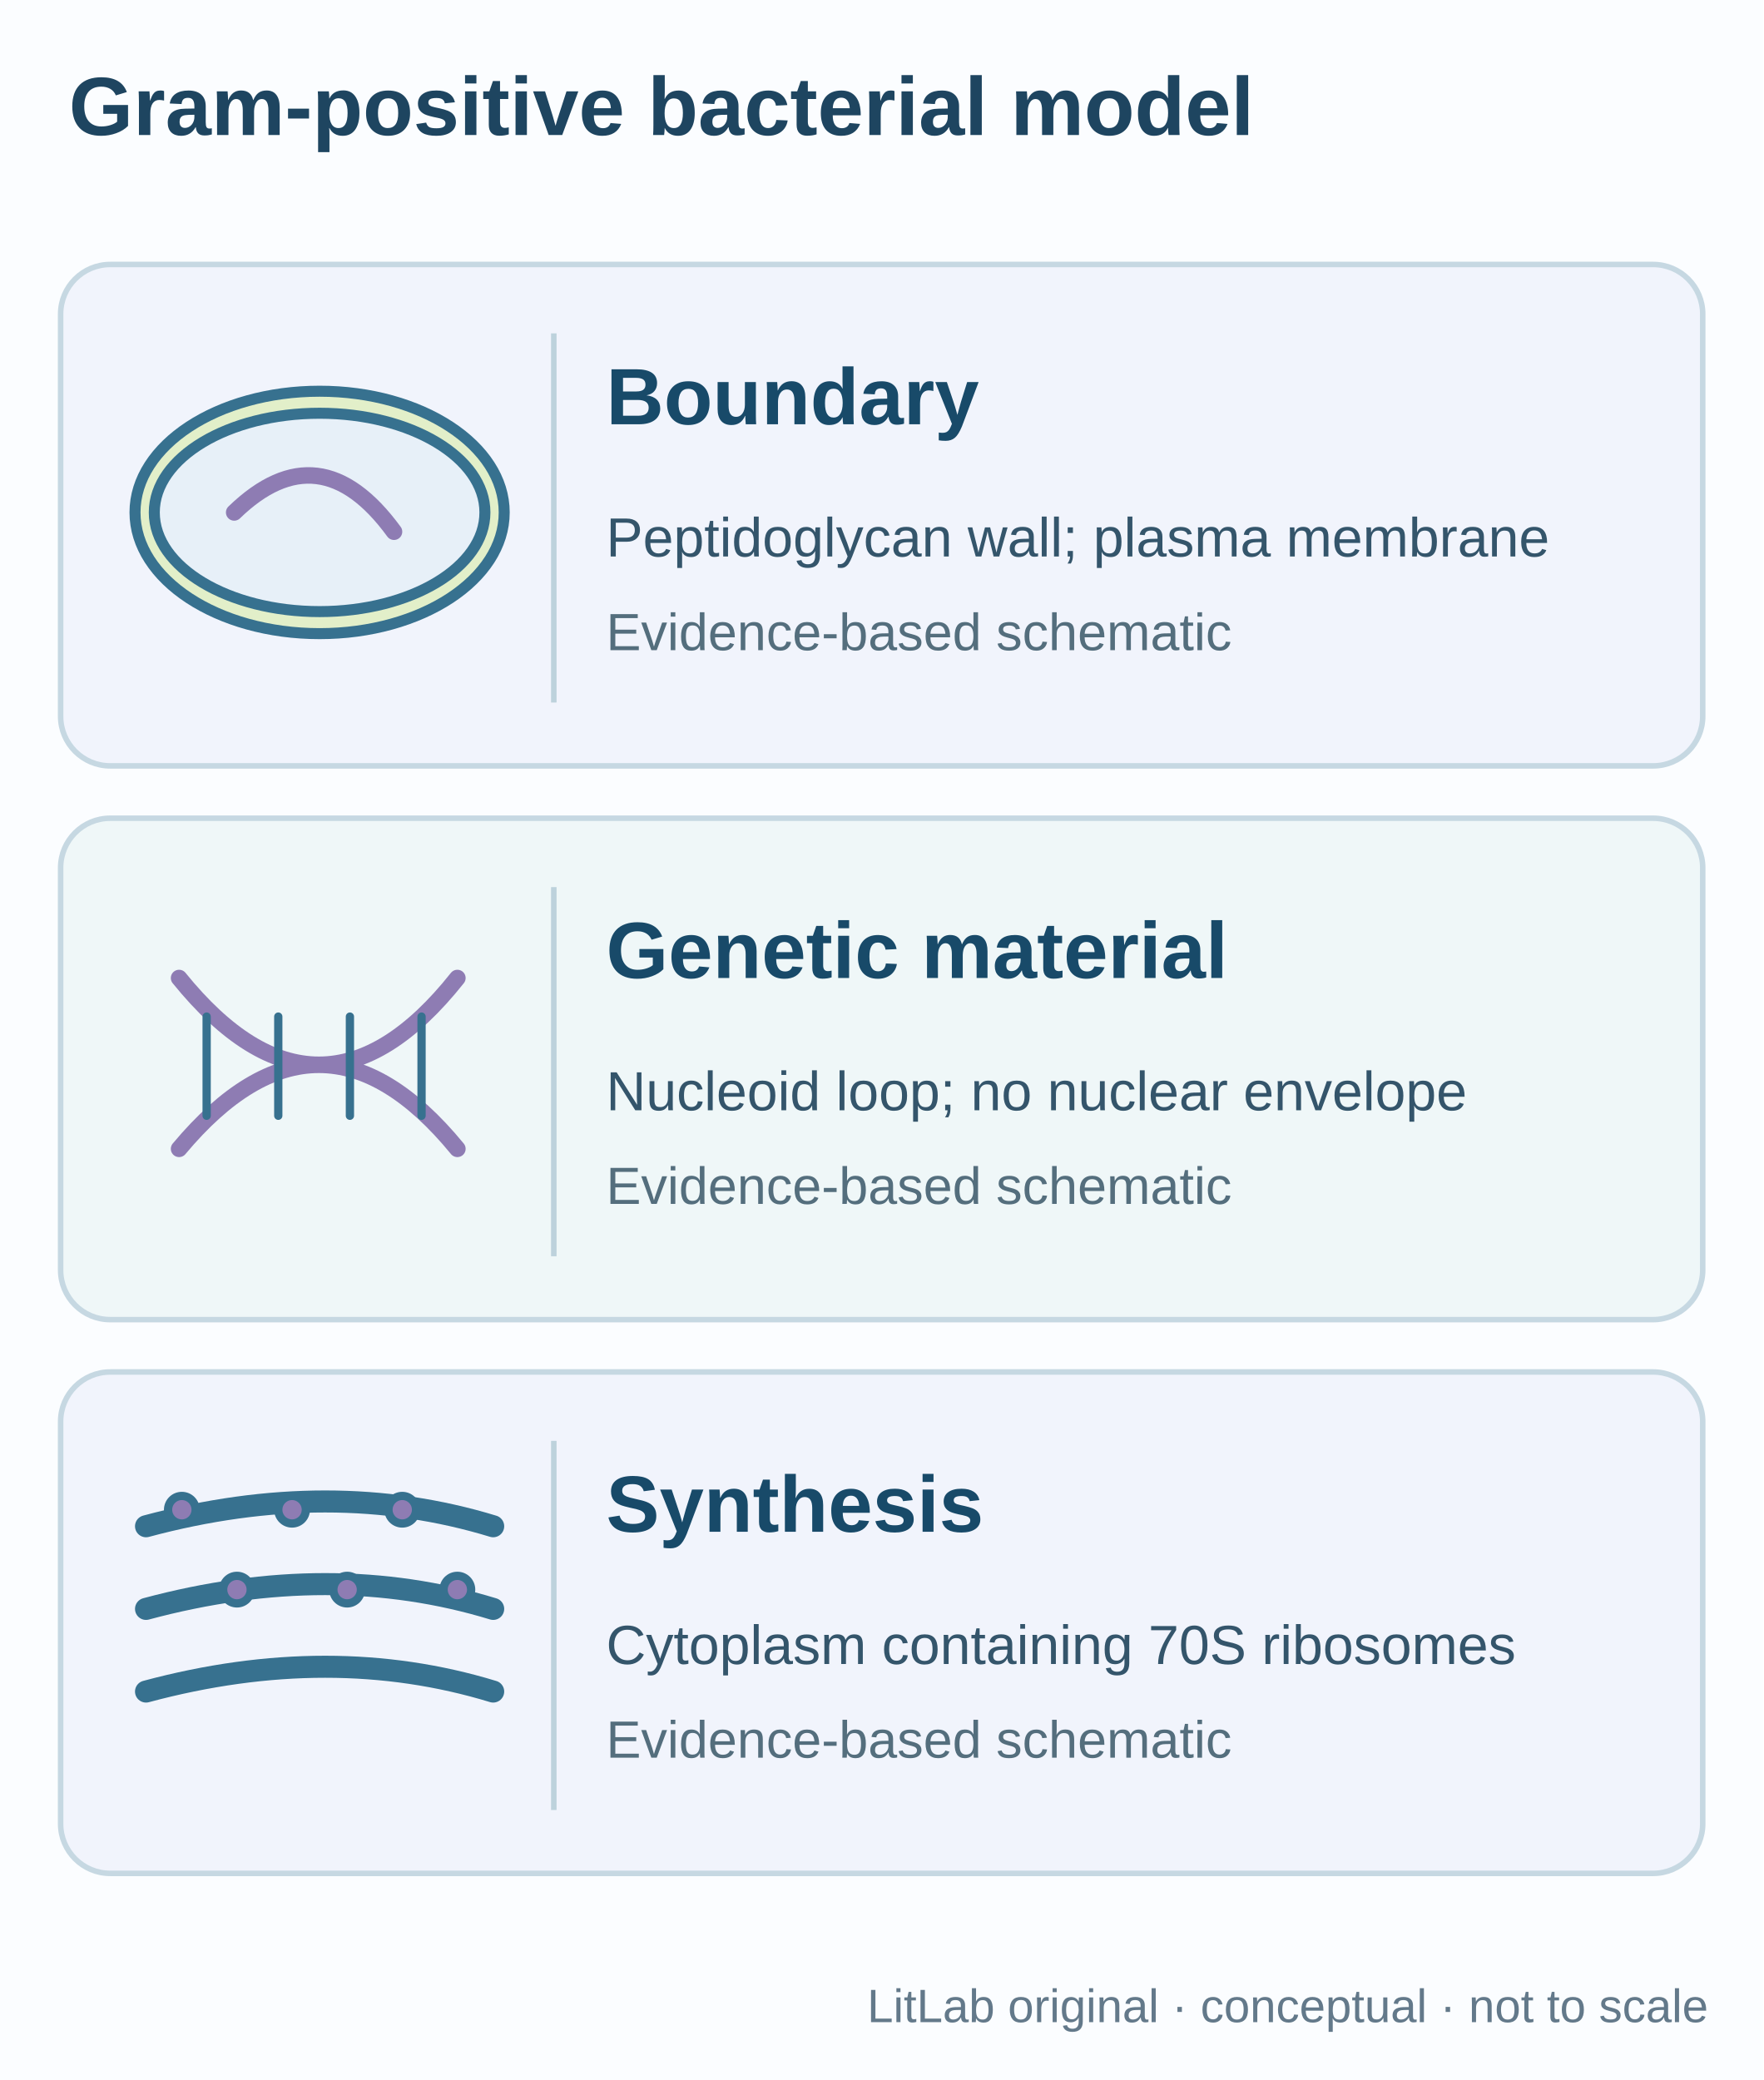
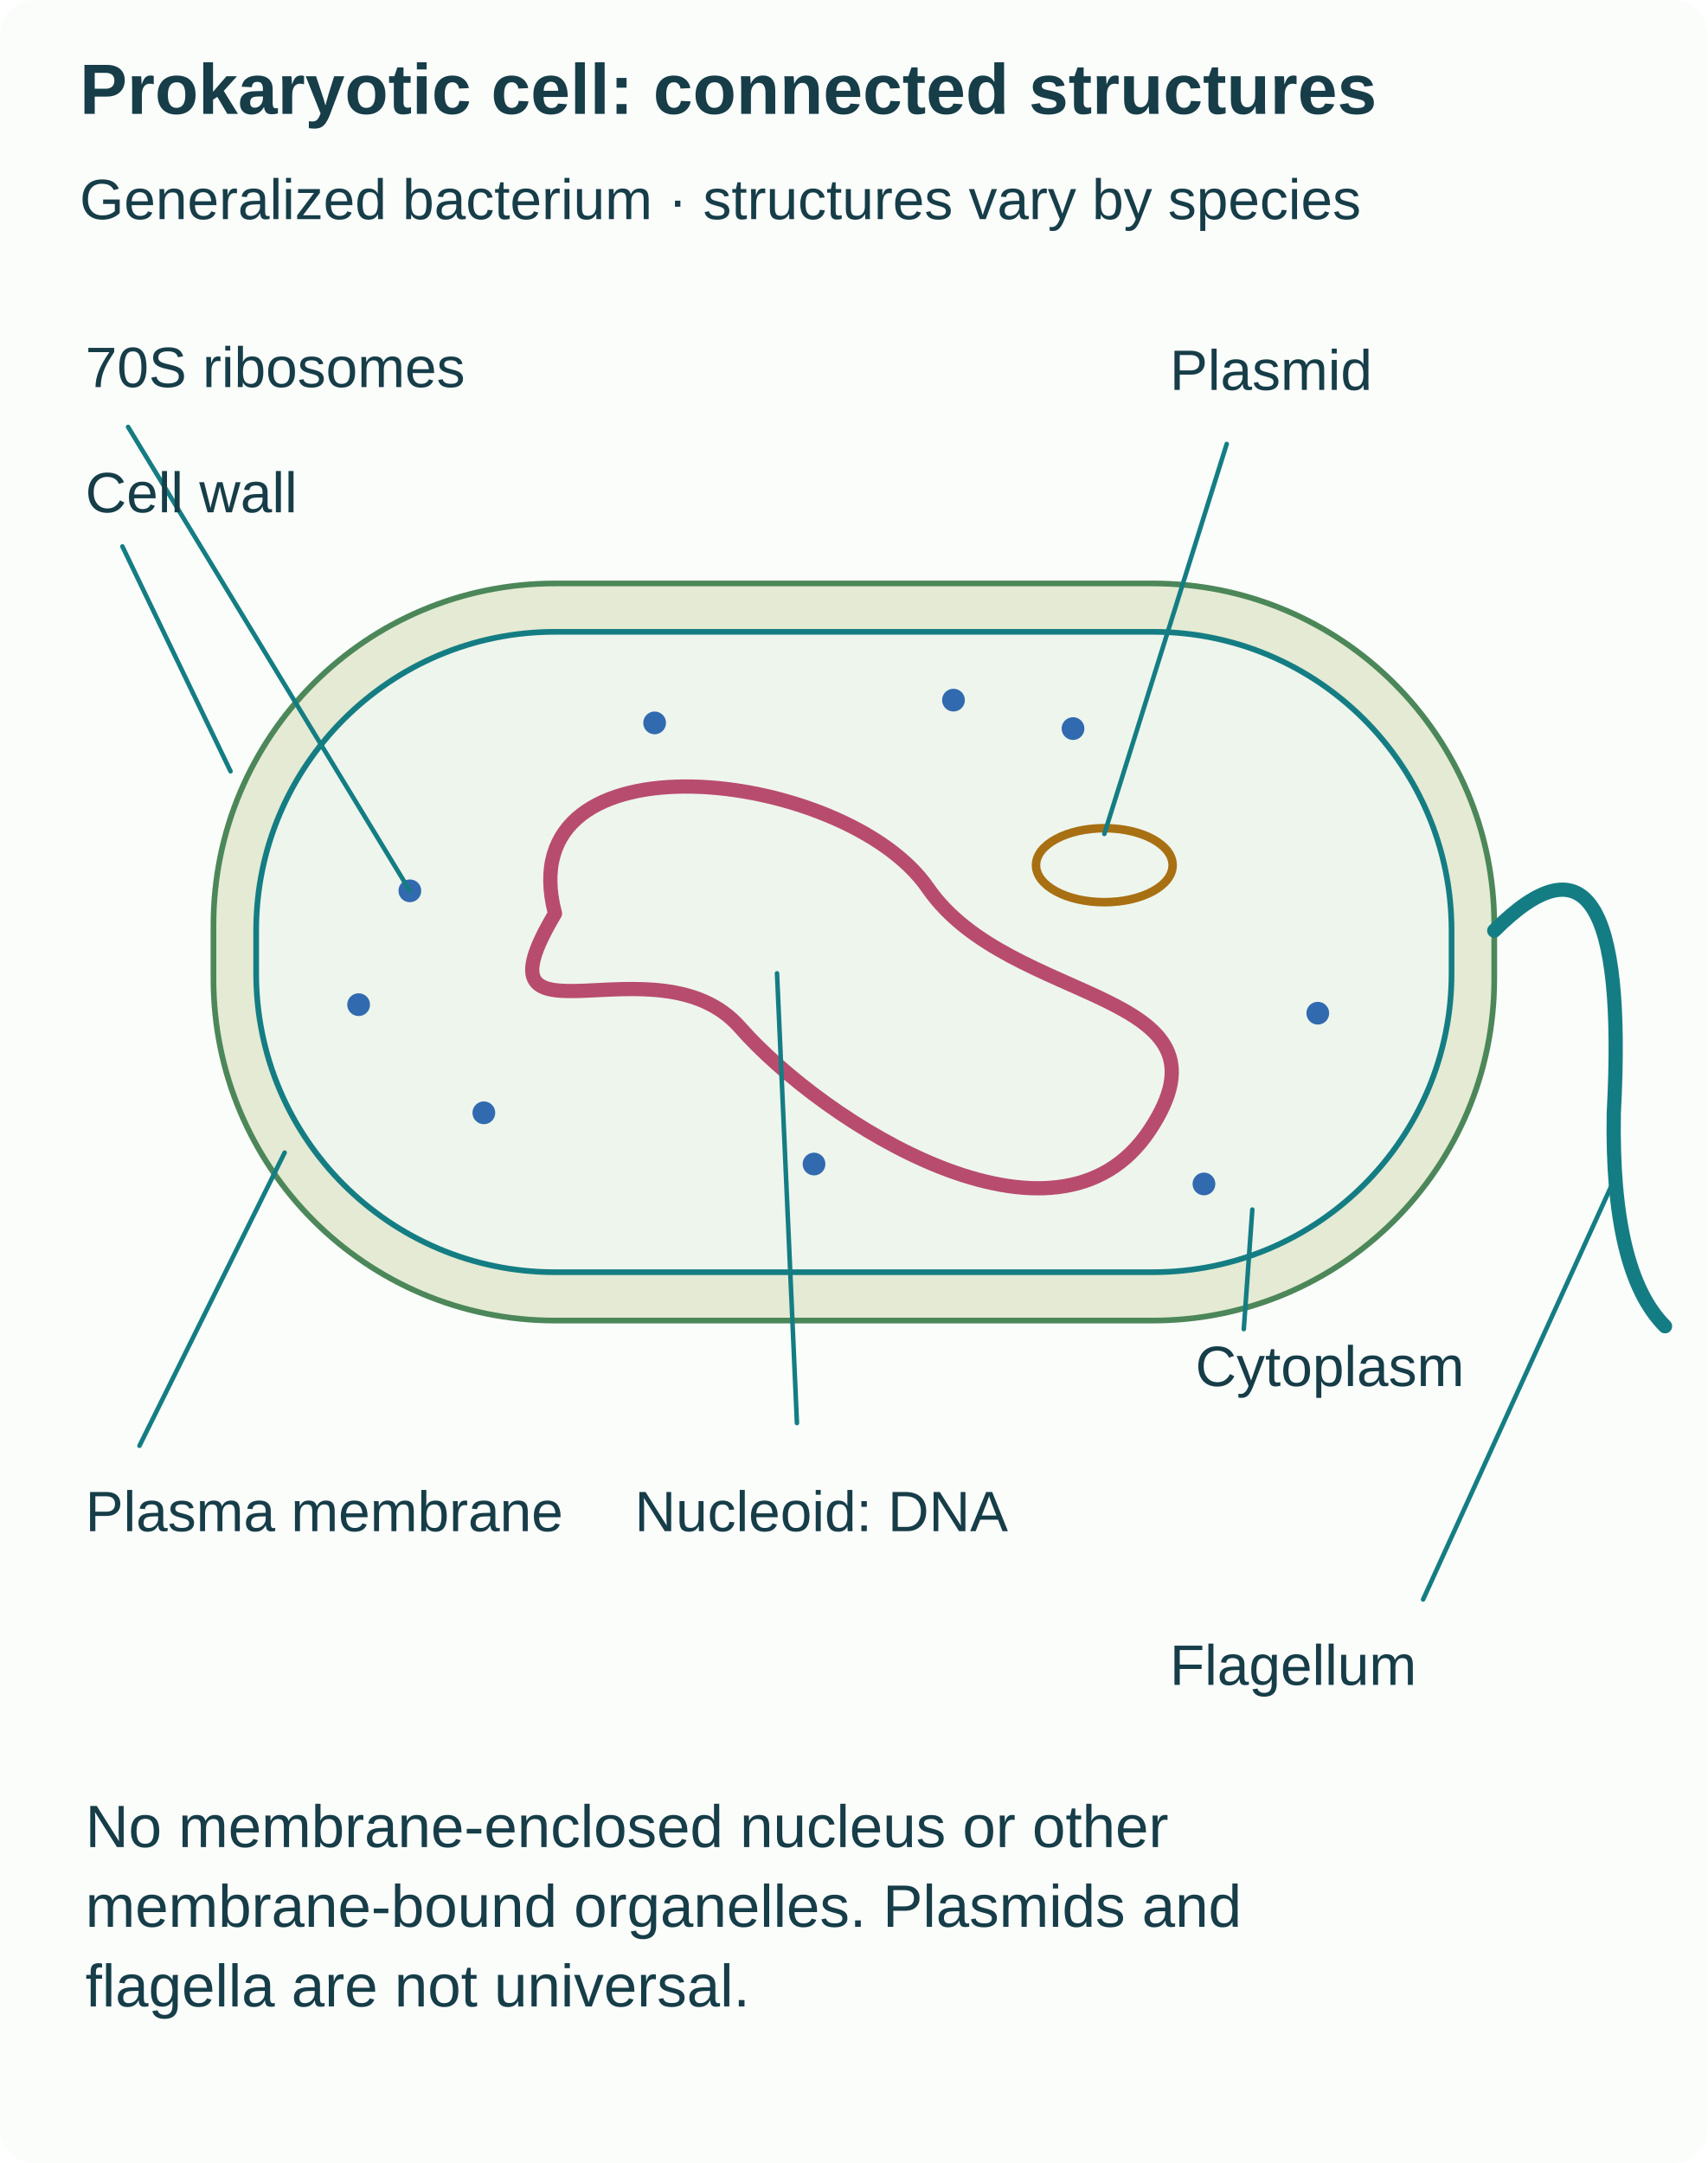
- <svg xmlns="http://www.w3.org/2000/svg" viewBox="0 0 640 755" role="img" aria-labelledby="title desc">
-   <rect width="640" height="755" fill="#fbfdff" />
-   <text x="25" y="49" font-family="Arial" font-size="30" font-weight="bold" fill="#1e4560">Gram-positive bacterial model</text>
-   <rect x="22" y="96" width="596" height="182" rx="18" fill="#f1f4fc" stroke="#c6d8e2" stroke-width="2" />
-   <ellipse cx="116" cy="186" rx="67" ry="44" fill="#e2efc9" stroke="#37718f" stroke-width="4" />
-   <ellipse cx="116" cy="186" rx="60" ry="36" fill="#e7f0f8" stroke="#37718f" stroke-width="4" />
-   <path d="M85 186 Q116 156 143 193" fill="none" stroke="#8e7cb3" stroke-width="6" stroke-linecap="round" />
-   <path d="M201 121 v134" stroke="#bdd2dc" stroke-width="2" />
-   <text x="220" y="154" font-family="Arial" font-size="29" font-weight="bold" fill="#184a69">Boundary</text>
-   <text x="220" y="202" font-family="Arial" font-size="20" fill="#34556b">Peptidoglycan wall; plasma membrane</text>
-   <text x="220" y="236" font-family="Arial" font-size="19" fill="#546e7d">Evidence-based schematic</text>
-   <rect x="22" y="297" width="596" height="182" rx="18" fill="#eff7f8" stroke="#c6d8e2" stroke-width="2" />
-   <path d="M65 355 Q116 418 166 355 M65 417 Q116 356 166 417" fill="none" stroke="#8e7cb3" stroke-width="6" stroke-linecap="round" />
-   <path d="M75 369 v36" fill="none" stroke="#37718f" stroke-width="3" stroke-linecap="round" />
-   <path d="M101 369 v36" fill="none" stroke="#37718f" stroke-width="3" stroke-linecap="round" />
-   <path d="M127 369 v36" fill="none" stroke="#37718f" stroke-width="3" stroke-linecap="round" />
-   <path d="M153 369 v36" fill="none" stroke="#37718f" stroke-width="3" stroke-linecap="round" />
-   <path d="M201 322 v134" stroke="#bdd2dc" stroke-width="2" />
-   <text x="220" y="355" font-family="Arial" font-size="29" font-weight="bold" fill="#184a69">Genetic material</text>
-   <text x="220" y="403" font-family="Arial" font-size="20" fill="#34556b">Nucleoid loop; no nuclear envelope</text>
-   <text x="220" y="437" font-family="Arial" font-size="19" fill="#546e7d">Evidence-based schematic</text>
-   <rect x="22" y="498" width="596" height="182" rx="18" fill="#f1f4fc" stroke="#c6d8e2" stroke-width="2" />
-   <path d="M53 554 q67 -18 126 0" fill="none" stroke="#37718f" stroke-width="8" stroke-linecap="round" />
-   <path d="M53 584 q67 -18 126 0" fill="none" stroke="#37718f" stroke-width="8" stroke-linecap="round" />
-   <path d="M53 614 q67 -18 126 0" fill="none" stroke="#37718f" stroke-width="8" stroke-linecap="round" />
-   <circle cx="66" cy="548" r="5" fill="#8e7cb3" stroke="#37718f" stroke-width="3" />
-   <circle cx="86" cy="577" r="5" fill="#8e7cb3" stroke="#37718f" stroke-width="3" />
-   <circle cx="106" cy="548" r="5" fill="#8e7cb3" stroke="#37718f" stroke-width="3" />
-   <circle cx="126" cy="577" r="5" fill="#8e7cb3" stroke="#37718f" stroke-width="3" />
-   <circle cx="146" cy="548" r="5" fill="#8e7cb3" stroke="#37718f" stroke-width="3" />
-   <circle cx="166" cy="577" r="5" fill="#8e7cb3" stroke="#37718f" stroke-width="3" />
-   <path d="M201 523 v134" stroke="#bdd2dc" stroke-width="2" />
-   <text x="220" y="556" font-family="Arial" font-size="29" font-weight="bold" fill="#184a69">Synthesis</text>
-   <text x="220" y="604" font-family="Arial" font-size="20" fill="#34556b">Cytoplasm containing 70S ribosomes</text>
-   <text x="220" y="638" font-family="Arial" font-size="19" fill="#546e7d">Evidence-based schematic</text>
-   <text x="620" y="734" text-anchor="end" font-family="Arial" font-size="17" fill="#63798a">LitLab original · conceptual · not to scale</text>
+ <svg xmlns="http://www.w3.org/2000/svg" viewBox="0 0 600 760" role="img" aria-labelledby="title desc">
+   <defs>
+     <marker id="147d83" markerWidth="7" markerHeight="7" refX="6" refY="3.5" orient="auto">
+       <path d="M0 0L7 3.5L0 7Z" fill="#147d83" />
+     </marker>
+     <marker id="316aaf" markerWidth="7" markerHeight="7" refX="6" refY="3.5" orient="auto">
+       <path d="M0 0L7 3.5L0 7Z" fill="#316aaf" />
+     </marker>
+     <marker id="b84c6f" markerWidth="7" markerHeight="7" refX="6" refY="3.5" orient="auto">
+       <path d="M0 0L7 3.5L0 7Z" fill="#b84c6f" />
+     </marker>
+     <marker id="a87013" markerWidth="7" markerHeight="7" refX="6" refY="3.5" orient="auto">
+       <path d="M0 0L7 3.5L0 7Z" fill="#a87013" />
+     </marker>
+     <marker id="4c8759" markerWidth="7" markerHeight="7" refX="6" refY="3.5" orient="auto">
+       <path d="M0 0L7 3.5L0 7Z" fill="#4c8759" />
+     </marker>
+   </defs>
+   <rect width="600" height="760" rx="12" fill="#fbfdfb" />
+   <g font-family="Arial, sans-serif">
+     <text x="28" y="40" font-size="25" fill="#163d48" text-anchor="start" font-weight="700">Prokaryotic cell: connected structures</text>
+     <text x="28" y="77" font-size="20" fill="#163d48" text-anchor="start" font-weight="400">Generalized bacterium · structures vary by species</text>
+     <rect x="75" y="205" width="450" height="259" rx="120" fill="#e4ead3" stroke="#4c8759" stroke-width="2" />
+     <rect x="90" y="222" width="420" height="225" rx="105" fill="#eef5ed" stroke="#147d83" stroke-width="2" />
+     <path d="M525 327Q573 279 567 391Q566 447 585 466" fill="none" stroke="#147d83" stroke-width="5" stroke-linecap="round" stroke-linejoin="round" />
+     <path d="M195 321C178 256 297 270 326 312S437 347 404 397S289 394 260 361S164 373 195 321Z" fill="none" stroke="#b84c6f" stroke-width="5" stroke-linecap="round" stroke-linejoin="round" />
+     <circle cx="144" cy="313" r="4" fill="#316aaf" />
+     <circle cx="170" cy="391" r="4" fill="#316aaf" />
+     <circle cx="230" cy="254" r="4" fill="#316aaf" />
+     <circle cx="286" cy="409" r="4" fill="#316aaf" />
+     <circle cx="377" cy="256" r="4" fill="#316aaf" />
+     <circle cx="463" cy="356" r="4" fill="#316aaf" />
+     <circle cx="423" cy="416" r="4" fill="#316aaf" />
+     <circle cx="335" cy="246" r="4" fill="#316aaf" />
+     <circle cx="126" cy="353" r="4" fill="#316aaf" />
+     <ellipse cx="388" cy="304" rx="24" ry="13" fill="none" stroke="#a87013" stroke-width="3" />
+     <path d="M144 313L45 150" fill="none" stroke="#147d83" stroke-width="1.6" stroke-linecap="round" stroke-linejoin="round" />
+     <text x="30" y="136" font-size="20" fill="#163d48" text-anchor="start" font-weight="400">70S ribosomes</text>
+     <path d="M81 271L43 192" fill="none" stroke="#147d83" stroke-width="1.6" stroke-linecap="round" stroke-linejoin="round" />
+     <text x="30" y="180" font-size="20" fill="#163d48" text-anchor="start" font-weight="400">Cell wall</text>
+     <path d="M100 405L49 508" fill="none" stroke="#147d83" stroke-width="1.6" stroke-linecap="round" stroke-linejoin="round" />
+     <text x="30" y="538" font-size="20" fill="#163d48" text-anchor="start" font-weight="400">Plasma membrane</text>
+     <path d="M273 342L280 500" fill="none" stroke="#147d83" stroke-width="1.6" stroke-linecap="round" stroke-linejoin="round" />
+     <text x="223" y="538" font-size="20" fill="#163d48" text-anchor="start" font-weight="400">Nucleoid: DNA</text>
+     <path d="M388 293L431 156" fill="none" stroke="#147d83" stroke-width="1.6" stroke-linecap="round" stroke-linejoin="round" />
+     <text x="411" y="137" font-size="20" fill="#163d48" text-anchor="start" font-weight="400">Plasmid</text>
+     <path d="M566 417L500 562" fill="none" stroke="#147d83" stroke-width="1.6" stroke-linecap="round" stroke-linejoin="round" />
+     <text x="411" y="592" font-size="20" fill="#163d48" text-anchor="start" font-weight="400">Flagellum</text>
+     <text x="420" y="487" font-size="20" fill="#163d48" text-anchor="start" font-weight="400">Cytoplasm</text>
+     <path d="M437 467L440 425" fill="none" stroke="#147d83" stroke-width="1.6" stroke-linecap="round" stroke-linejoin="round" />
+     <text x="30" y="649" font-size="21" fill="#163d48" text-anchor="start" font-weight="400">No membrane-enclosed nucleus or other</text>
+     <text x="30" y="677" font-size="21" fill="#163d48" text-anchor="start" font-weight="400">membrane-bound organelles. Plasmids and</text>
+     <text x="30" y="705" font-size="21" fill="#163d48" text-anchor="start" font-weight="400">flagella are not universal.</text>
+   </g>
</svg>
